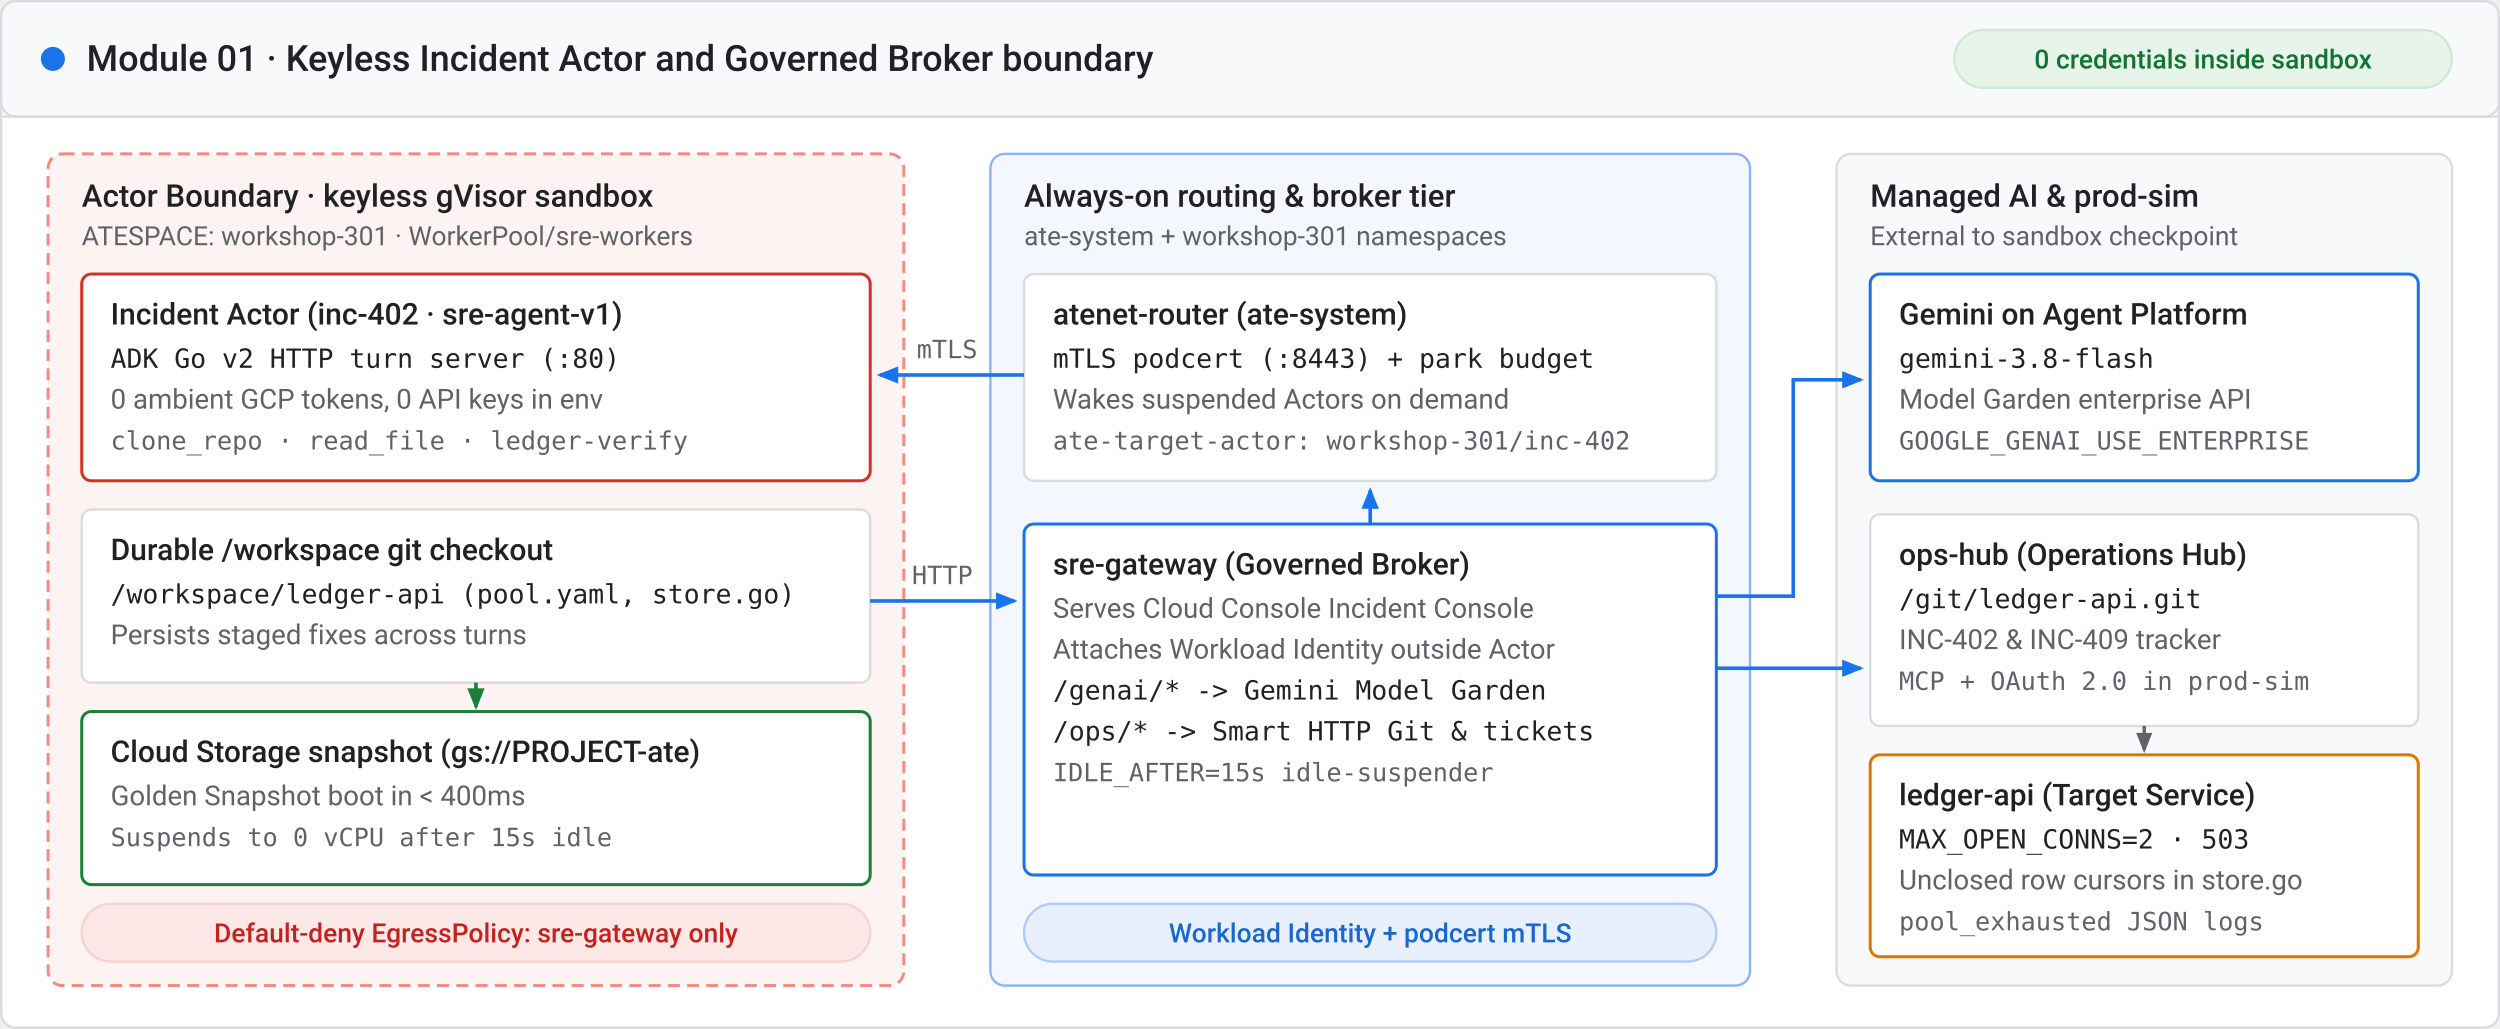
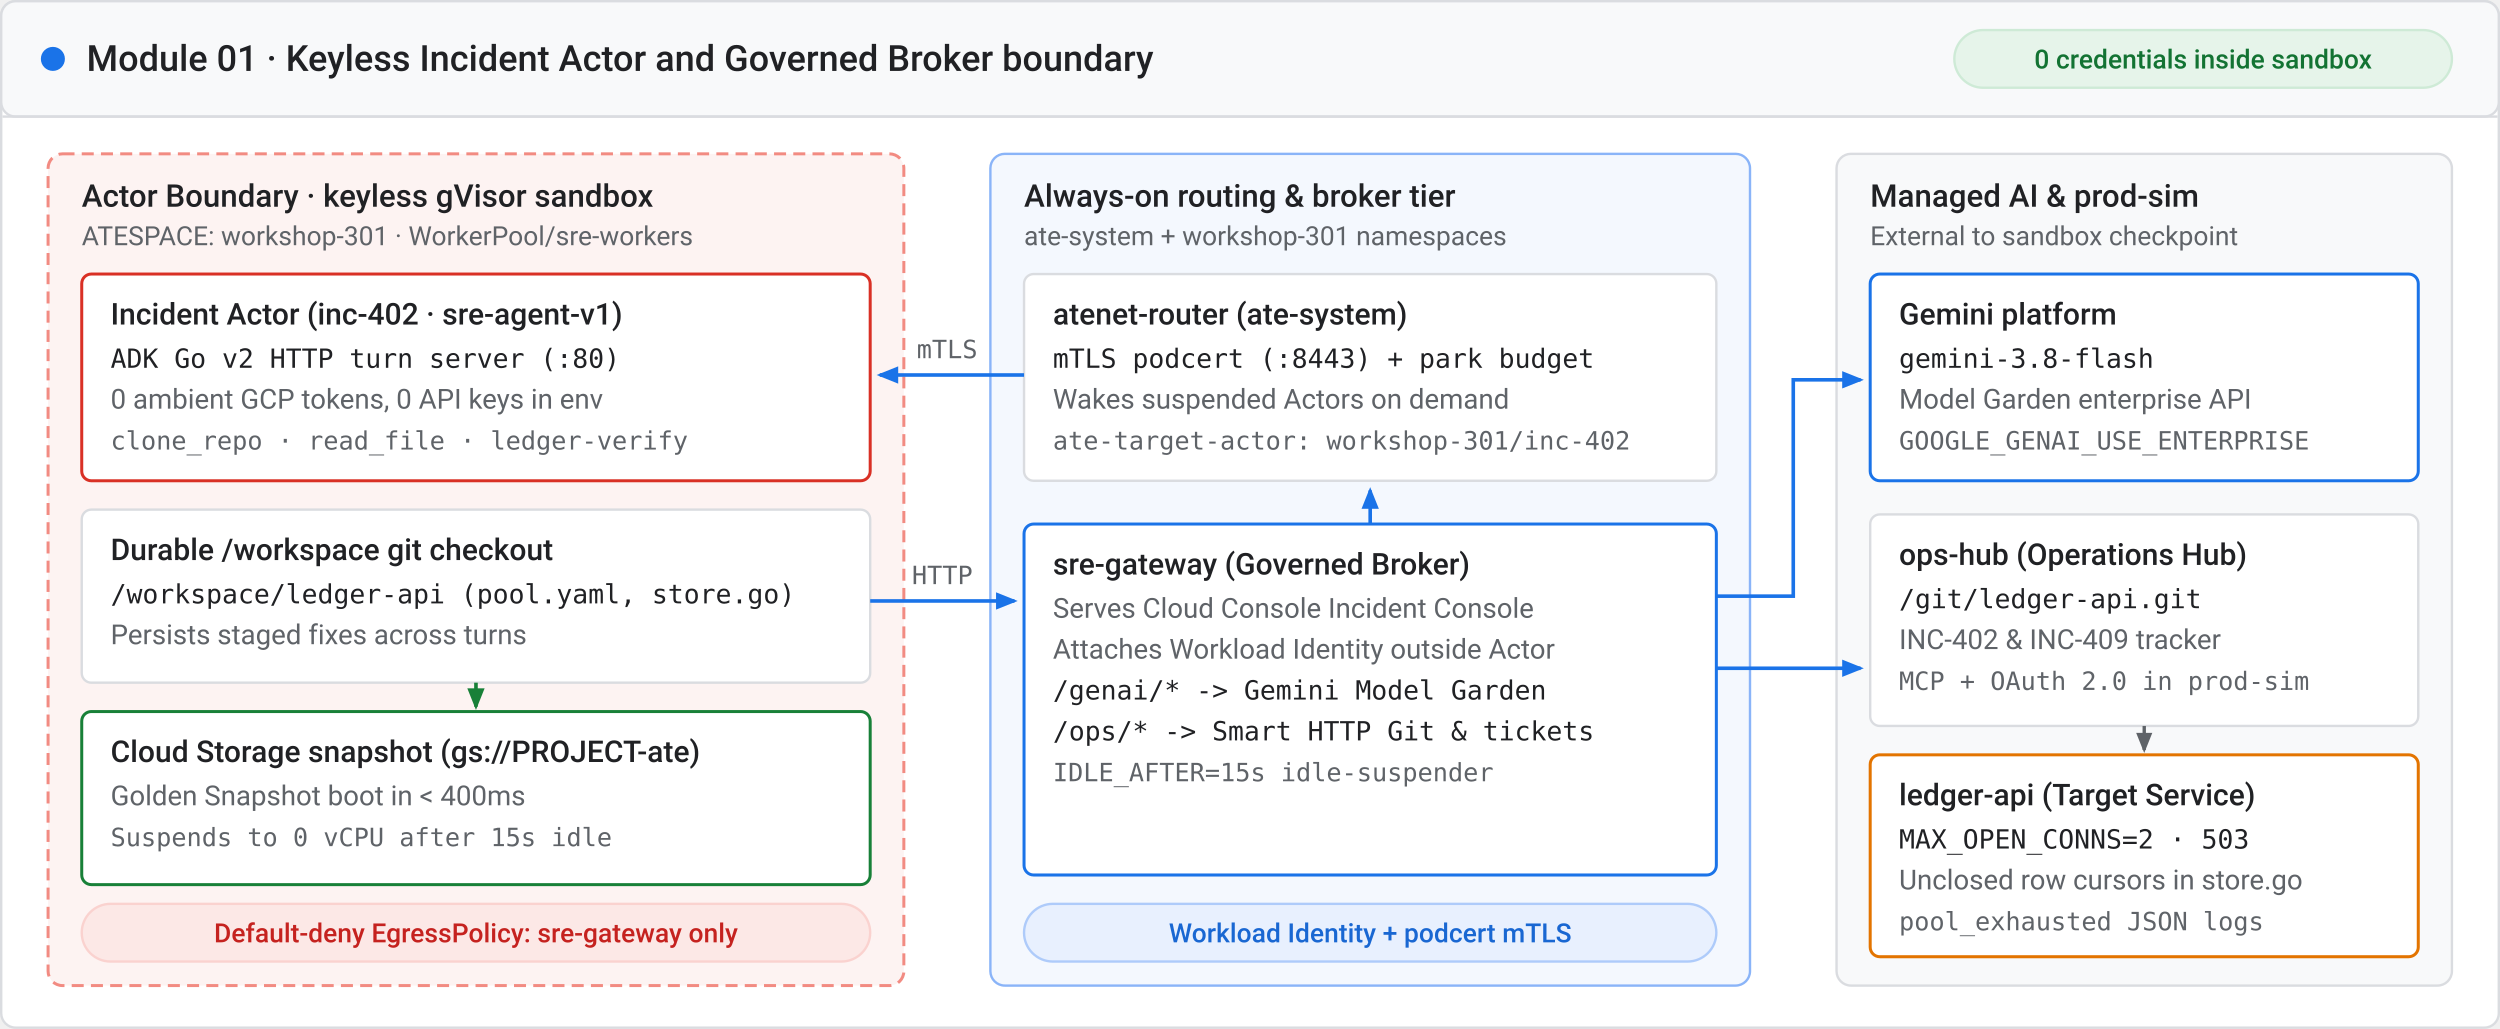
- <svg xmlns="http://www.w3.org/2000/svg" viewBox="0 0 1040 428" width="100%" role="img" aria-label="Actor Boundary architecture separating the keyless gVisor Incident Actor from the Governed Broker and Gemini Enterprise Agent Platform">
+ <svg xmlns="http://www.w3.org/2000/svg" viewBox="0 0 1040 428" width="100%" role="img" aria-label="Actor Boundary architecture separating the keyless gVisor Incident Actor from the Governed Broker and Gemini platform">
  <defs>
    <style>
      .canvas { fill: #ffffff; stroke: #dadce0; stroke-width: 1; }
      .header-bar { fill: #f8f9fa; stroke: #dadce0; stroke-width: 1; }
      .zone { fill: #f8f9fa; stroke: #dadce0; stroke-width: 1; }
      .zone-blue { fill: #f4f8fe; stroke: #8ab4f8; stroke-width: 1; }
      .zone-green { fill: #f3faf5; stroke: #81c995; stroke-width: 1; }
      .zone-amber { fill: #fef9eb; stroke: #fdd663; stroke-width: 1; }
      .zone-red { fill: #fdf3f2; stroke: #f28b82; stroke-width: 1.25; stroke-dasharray: 5 3; }
      .card { fill: #ffffff; stroke: #dadce0; stroke-width: 1; }
      .card-blue { fill: #ffffff; stroke: #1a73e8; stroke-width: 1.25; }
      .card-green { fill: #ffffff; stroke: #188038; stroke-width: 1.25; }
      .card-amber { fill: #ffffff; stroke: #e37400; stroke-width: 1.25; }
      .card-red { fill: #ffffff; stroke: #d93025; stroke-width: 1.25; }
      .pill-blue { fill: #e8f0fe; stroke: #aecbfa; stroke-width: 1; }
      .pill-green { fill: #e6f4ea; stroke: #ceead6; stroke-width: 1; }
      .pill-amber { fill: #fef7e0; stroke: #fde293; stroke-width: 1; }
      .pill-red { fill: #fce8e6; stroke: #fad2cf; stroke-width: 1; }
      .pill-neutral { fill: #f1f3f4; stroke: #dadce0; stroke-width: 1; }
      .title { font-family: Roboto, Arial, sans-serif; font-size: 15px; font-weight: 500; fill: #202124; }
      .zone-title { font-family: Roboto, Arial, sans-serif; font-size: 13px; font-weight: 500; fill: #202124; }
      .zone-sub { font-family: Roboto, Arial, sans-serif; font-size: 11px; font-weight: 400; fill: #5f6368; }
      .card-title { font-family: Roboto, Arial, sans-serif; font-size: 12.5px; font-weight: 500; fill: #202124; }
      .body { font-family: Roboto, Arial, sans-serif; font-size: 11.5px; font-weight: 400; fill: #5f6368; }
      .mono { font-family: 'Roboto Mono', monospace; font-size: 11px; font-weight: 400; fill: #202124; }
      .mono-muted { font-family: 'Roboto Mono', monospace; font-size: 10.5px; font-weight: 400; fill: #5f6368; }
      .pill-text-blue { font-family: Roboto, Arial, sans-serif; font-size: 11px; font-weight: 500; fill: #1967d2; }
      .pill-text-green { font-family: Roboto, Arial, sans-serif; font-size: 11px; font-weight: 500; fill: #137333; }
      .pill-text-amber { font-family: Roboto, Arial, sans-serif; font-size: 11px; font-weight: 500; fill: #b06000; }
      .pill-text-red { font-family: Roboto, Arial, sans-serif; font-size: 11px; font-weight: 500; fill: #c5221f; }
      .pill-text-neutral { font-family: Roboto, Arial, sans-serif; font-size: 11px; font-weight: 500; fill: #3c4043; }
      .edge { fill: none; stroke: #1a73e8; stroke-width: 1.5; }
      .edge-green { fill: none; stroke: #188038; stroke-width: 1.5; }
      .edge-amber { fill: none; stroke: #e37400; stroke-width: 1.5; }
      .edge-muted { fill: none; stroke: #5f6368; stroke-width: 1.4; stroke-dasharray: 4 3; }
    </style>
    <marker id="arrow-blue" viewBox="0 0 10 10" refX="8.5" refY="5" markerWidth="6" markerHeight="6" orient="auto-start-reverse">
      <path d="M 0 1 L 10 5 L 0 9 z" fill="#1a73e8" />
    </marker>
    <marker id="arrow-green" viewBox="0 0 10 10" refX="8.5" refY="5" markerWidth="6" markerHeight="6" orient="auto-start-reverse">
      <path d="M 0 1 L 10 5 L 0 9 z" fill="#188038" />
    </marker>
    <marker id="arrow-amber" viewBox="0 0 10 10" refX="8.5" refY="5" markerWidth="6" markerHeight="6" orient="auto-start-reverse">
      <path d="M 0 1 L 10 5 L 0 9 z" fill="#e37400" />
    </marker>
    <marker id="arrow-muted" viewBox="0 0 10 10" refX="8.5" refY="5" markerWidth="6" markerHeight="6" orient="auto-start-reverse">
      <path d="M 0 1 L 10 5 L 0 9 z" fill="#5f6368" />
    </marker>
  </defs>
  <rect class="canvas" x="0.5" y="0.5" width="1039" height="427" rx="6" />
  <rect class="header-bar" x="0.5" y="0.5" width="1039" height="48" rx="6" />
  <line x1="1" y1="48.5" x2="1039" y2="48.5" stroke="#dadce0" stroke-width="1" />
  <circle cx="22" cy="24.5" r="5" fill="#1a73e8" />
  <text class="title" x="36" y="29.5">Module 01 · Keyless Incident Actor and Governed Broker boundary</text>
  <rect class="pill-green" x="813" y="12.5" width="207" height="24" rx="12" />
  <text class="pill-text-green" x="916.5" y="28.5" text-anchor="middle">0 credentials inside sandbox</text>
  <rect class="zone-red" x="20" y="64" width="356" height="346" rx="6" />
  <text class="zone-title" x="34" y="86">Actor Boundary · keyless gVisor sandbox</text>
  <text class="zone-sub" x="34" y="102">ATESPACE: workshop-301 · WorkerPool/sre-workers</text>
  <rect class="card-red" x="34" y="114" width="328" height="86" rx="4" />
  <text class="card-title" x="46" y="135">Incident Actor (inc-402 · sre-agent-v1)</text>
  <text class="mono" x="46" y="153">ADK Go v2 HTTP turn server (:80)</text>
  <text class="body" x="46" y="170">0 ambient GCP tokens, 0 API keys in env</text>
  <text class="mono-muted" x="46" y="187">clone_repo · read_file · ledger-verify</text>
  <rect class="card" x="34" y="212" width="328" height="72" rx="4" />
  <text class="card-title" x="46" y="233">Durable /workspace git checkout</text>
  <text class="mono" x="46" y="251">/workspace/ledger-api (pool.yaml, store.go)</text>
  <text class="body" x="46" y="268">Persists staged fixes across turns</text>
  <rect class="card-green" x="34" y="296" width="328" height="72" rx="4" />
  <text class="card-title" x="46" y="317">Cloud Storage snapshot (gs://PROJECT-ate)</text>
  <text class="body" x="46" y="335">Golden Snapshot boot in &lt; 400ms</text>
  <text class="mono-muted" x="46" y="352">Suspends to 0 vCPU after 15s idle</text>
  <rect class="pill-red" x="34" y="376" width="328" height="24" rx="12" />
  <text class="pill-text-red" x="198.0" y="392.0" text-anchor="middle">Default-deny EgressPolicy: sre-gateway only</text>
  <rect class="zone-blue" x="412" y="64" width="316" height="346" rx="6" />
  <text class="zone-title" x="426" y="86">Always-on routing &amp; broker tier</text>
  <text class="zone-sub" x="426" y="102">ate-system + workshop-301 namespaces</text>
  <rect class="card" x="426" y="114" width="288" height="86" rx="4" />
  <text class="card-title" x="438" y="135">atenet-router (ate-system)</text>
  <text class="mono" x="438" y="153">mTLS podcert (:8443) + park budget</text>
  <text class="body" x="438" y="170">Wakes suspended Actors on demand</text>
  <text class="mono-muted" x="438" y="187">ate-target-actor: workshop-301/inc-402</text>
  <rect class="card-blue" x="426" y="218" width="288" height="146" rx="4" />
  <text class="card-title" x="438" y="239">sre-gateway (Governed Broker)</text>
  <text class="body" x="438" y="257">Serves Cloud Console Incident Console</text>
  <text class="body" x="438" y="274">Attaches Workload Identity outside Actor</text>
  <text class="mono" x="438" y="291">/genai/* -&gt; Gemini Model Garden</text>
  <text class="mono" x="438" y="308">/ops/*   -&gt; Smart HTTP Git &amp; tickets</text>
  <text class="mono-muted" x="438" y="325">IDLE_AFTER=15s idle-suspender</text>
  <rect class="pill-blue" x="426" y="376" width="288" height="24" rx="12" />
  <text class="pill-text-blue" x="570.0" y="392.0" text-anchor="middle">Workload Identity + podcert mTLS</text>
  <rect class="zone" x="764" y="64" width="256" height="346" rx="6" />
  <text class="zone-title" x="778" y="86">Managed AI &amp; prod-sim</text>
  <text class="zone-sub" x="778" y="102">External to sandbox checkpoint</text>
  <rect class="card-blue" x="778" y="114" width="228" height="86" rx="4" />
-   <text class="card-title" x="790" y="135">Gemini on Agent Platform</text>
+   <text class="card-title" x="790" y="135">Gemini platform</text>
  <text class="mono" x="790" y="153">gemini-3.8-flash</text>
  <text class="body" x="790" y="170">Model Garden enterprise API</text>
  <text class="mono-muted" x="790" y="187">GOOGLE_GENAI_USE_ENTERPRISE</text>
  <rect class="card" x="778" y="214" width="228" height="88" rx="4" />
  <text class="card-title" x="790" y="235">ops-hub (Operations Hub)</text>
  <text class="mono" x="790" y="253">/git/ledger-api.git</text>
  <text class="body" x="790" y="270">INC-402 &amp; INC-409 tracker</text>
  <text class="mono-muted" x="790" y="287">MCP + OAuth 2.0 in prod-sim</text>
  <rect class="card-amber" x="778" y="314" width="228" height="84" rx="4" />
  <text class="card-title" x="790" y="335">ledger-api (Target Service)</text>
  <text class="mono" x="790" y="353">MAX_OPEN_CONNS=2 · 503</text>
  <text class="body" x="790" y="370">Unclosed row cursors in store.go</text>
  <text class="mono-muted" x="790" y="387">pool_exhausted JSON logs</text>
  <path class="edge" d="M 426 156 L 366 156" marker-end="url(#arrow-blue)" />
  <text class="mono-muted" x="394" y="149" text-anchor="middle">mTLS</text>
  <path class="edge" d="M 362 250 L 422 250" marker-end="url(#arrow-blue)" />
  <text class="mono-muted" x="392" y="243" text-anchor="middle">HTTP</text>
  <path class="edge" d="M 570 218 L 570 204" marker-end="url(#arrow-blue)" />
  <path class="edge-green" d="M 198 284 L 198 294" marker-end="url(#arrow-green)" />
  <path class="edge" d="M 714 248 L 746 248 L 746 158 L 774 158" marker-end="url(#arrow-blue)" />
  <path class="edge" d="M 714 278 L 774 278" marker-end="url(#arrow-blue)" />
  <path class="edge-muted" d="M 892 302 L 892 312" marker-end="url(#arrow-muted)" />
</svg>
